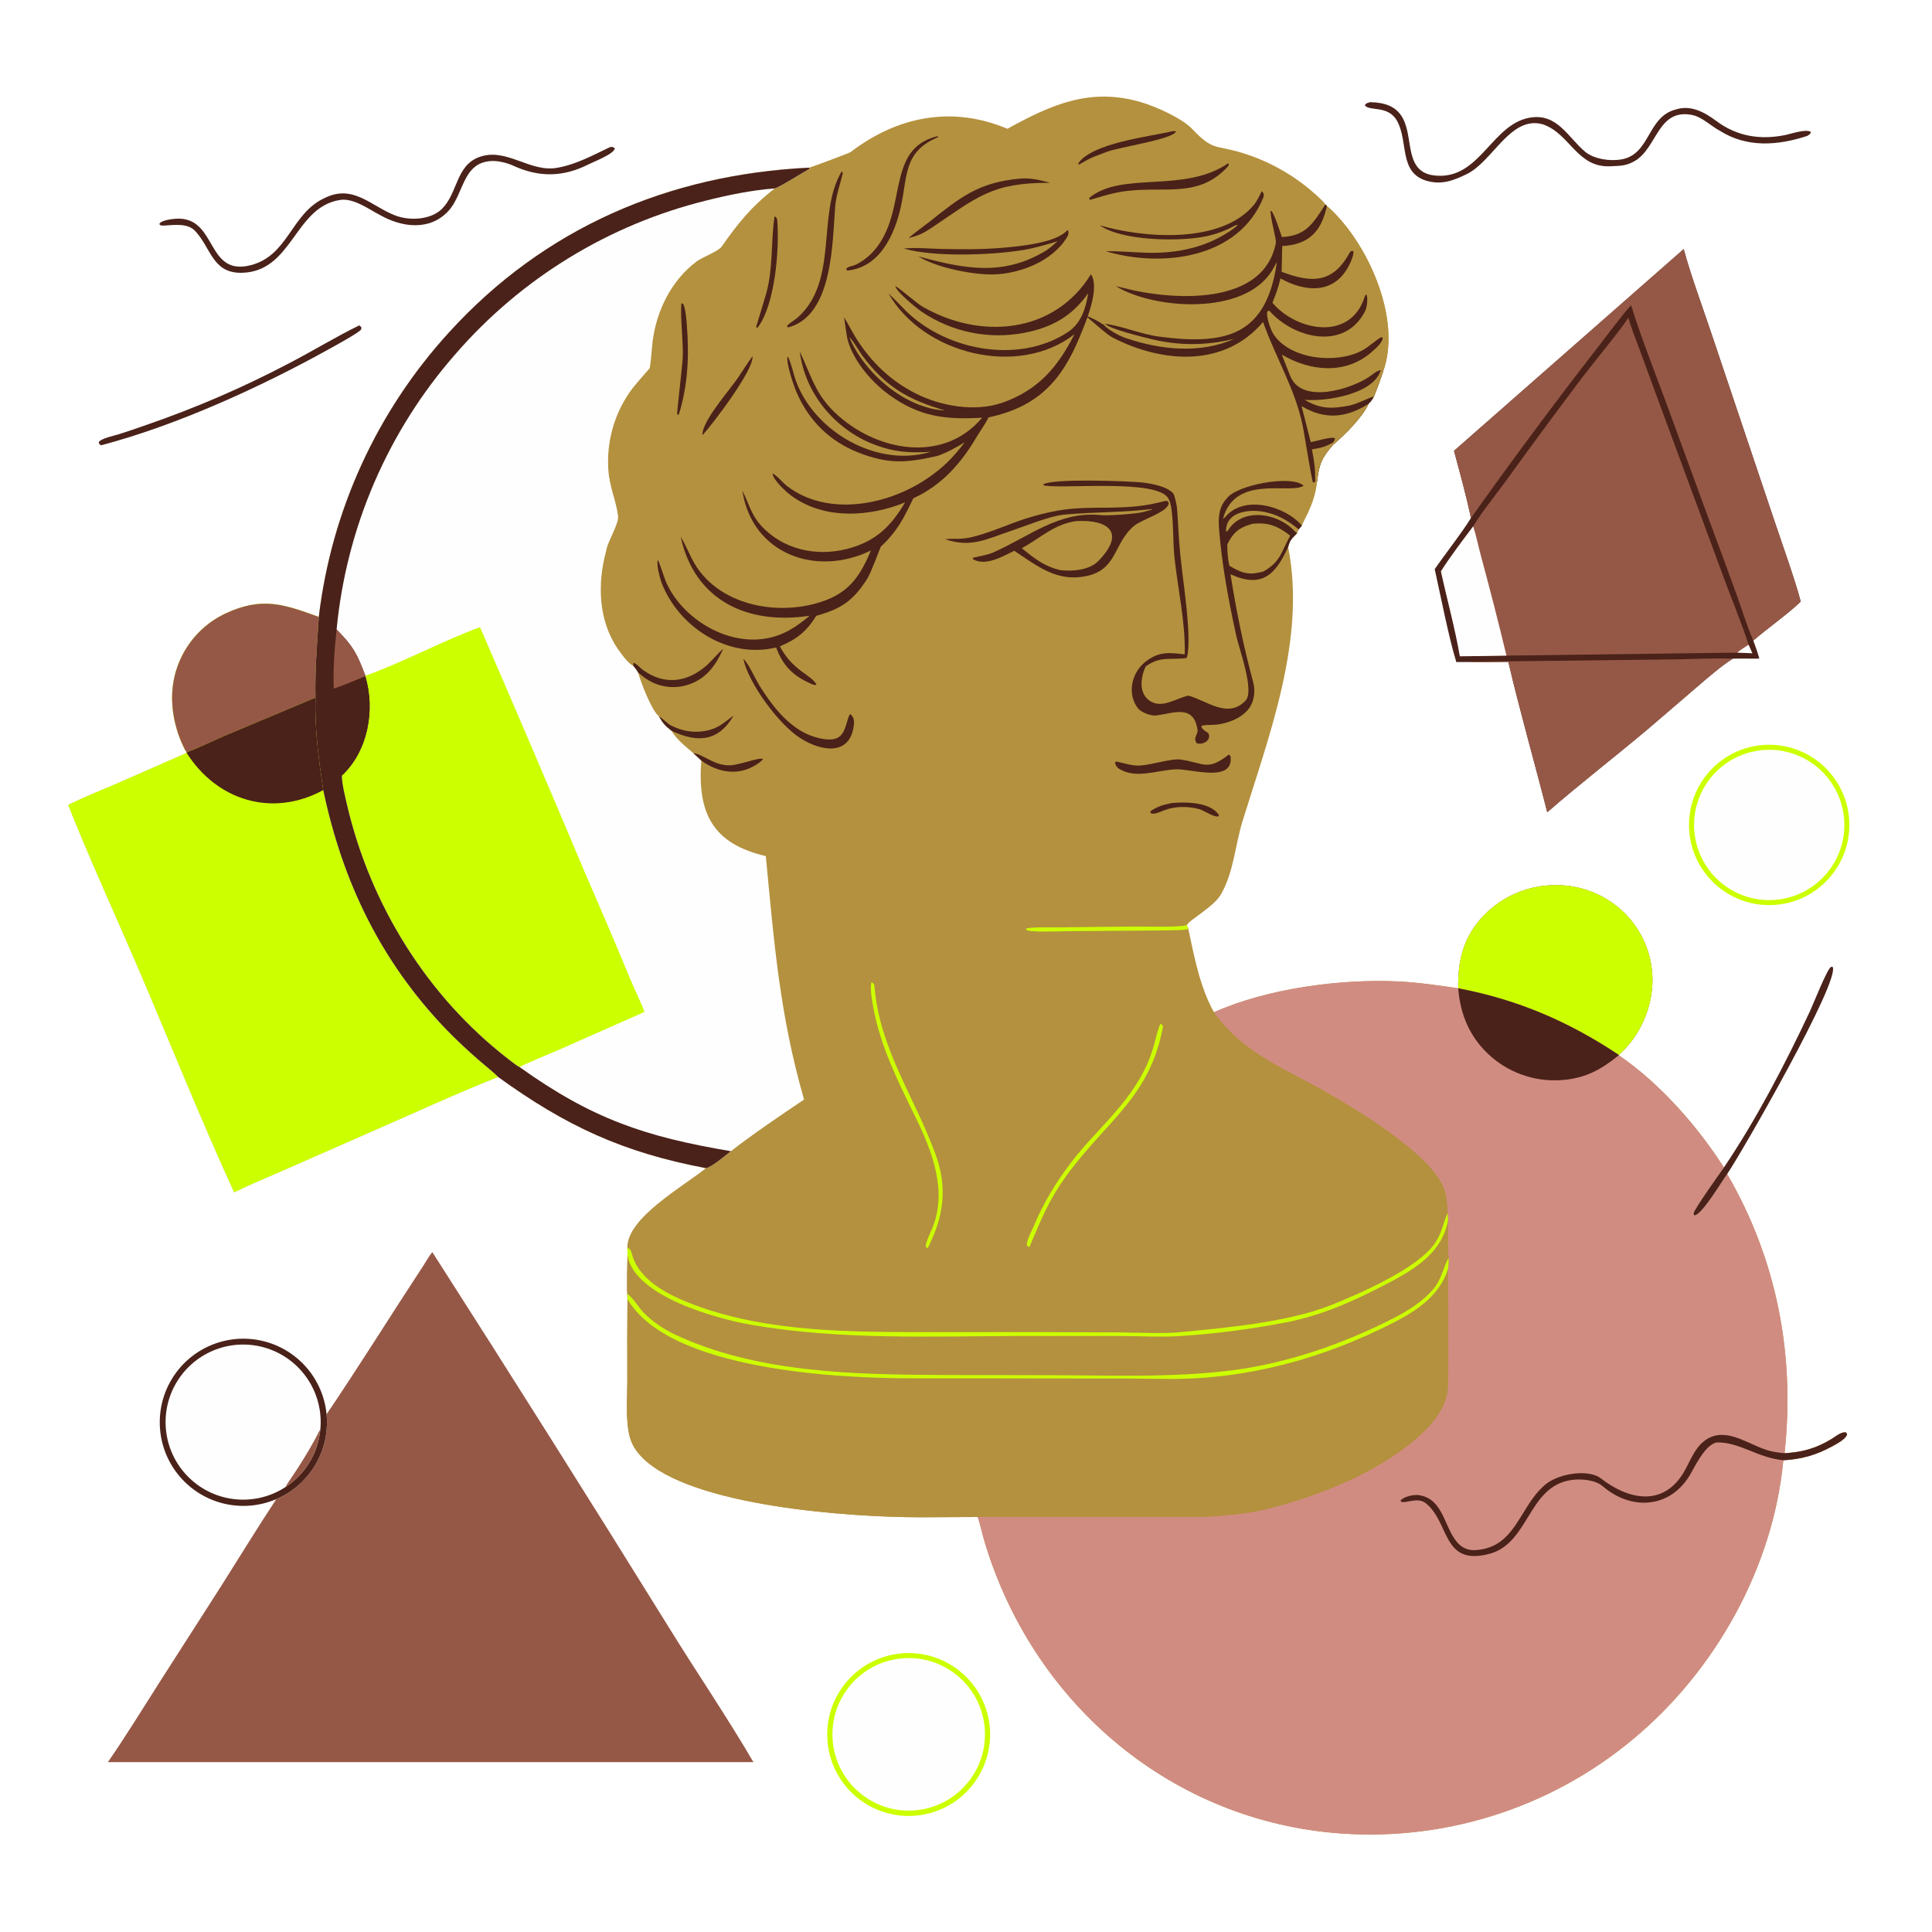
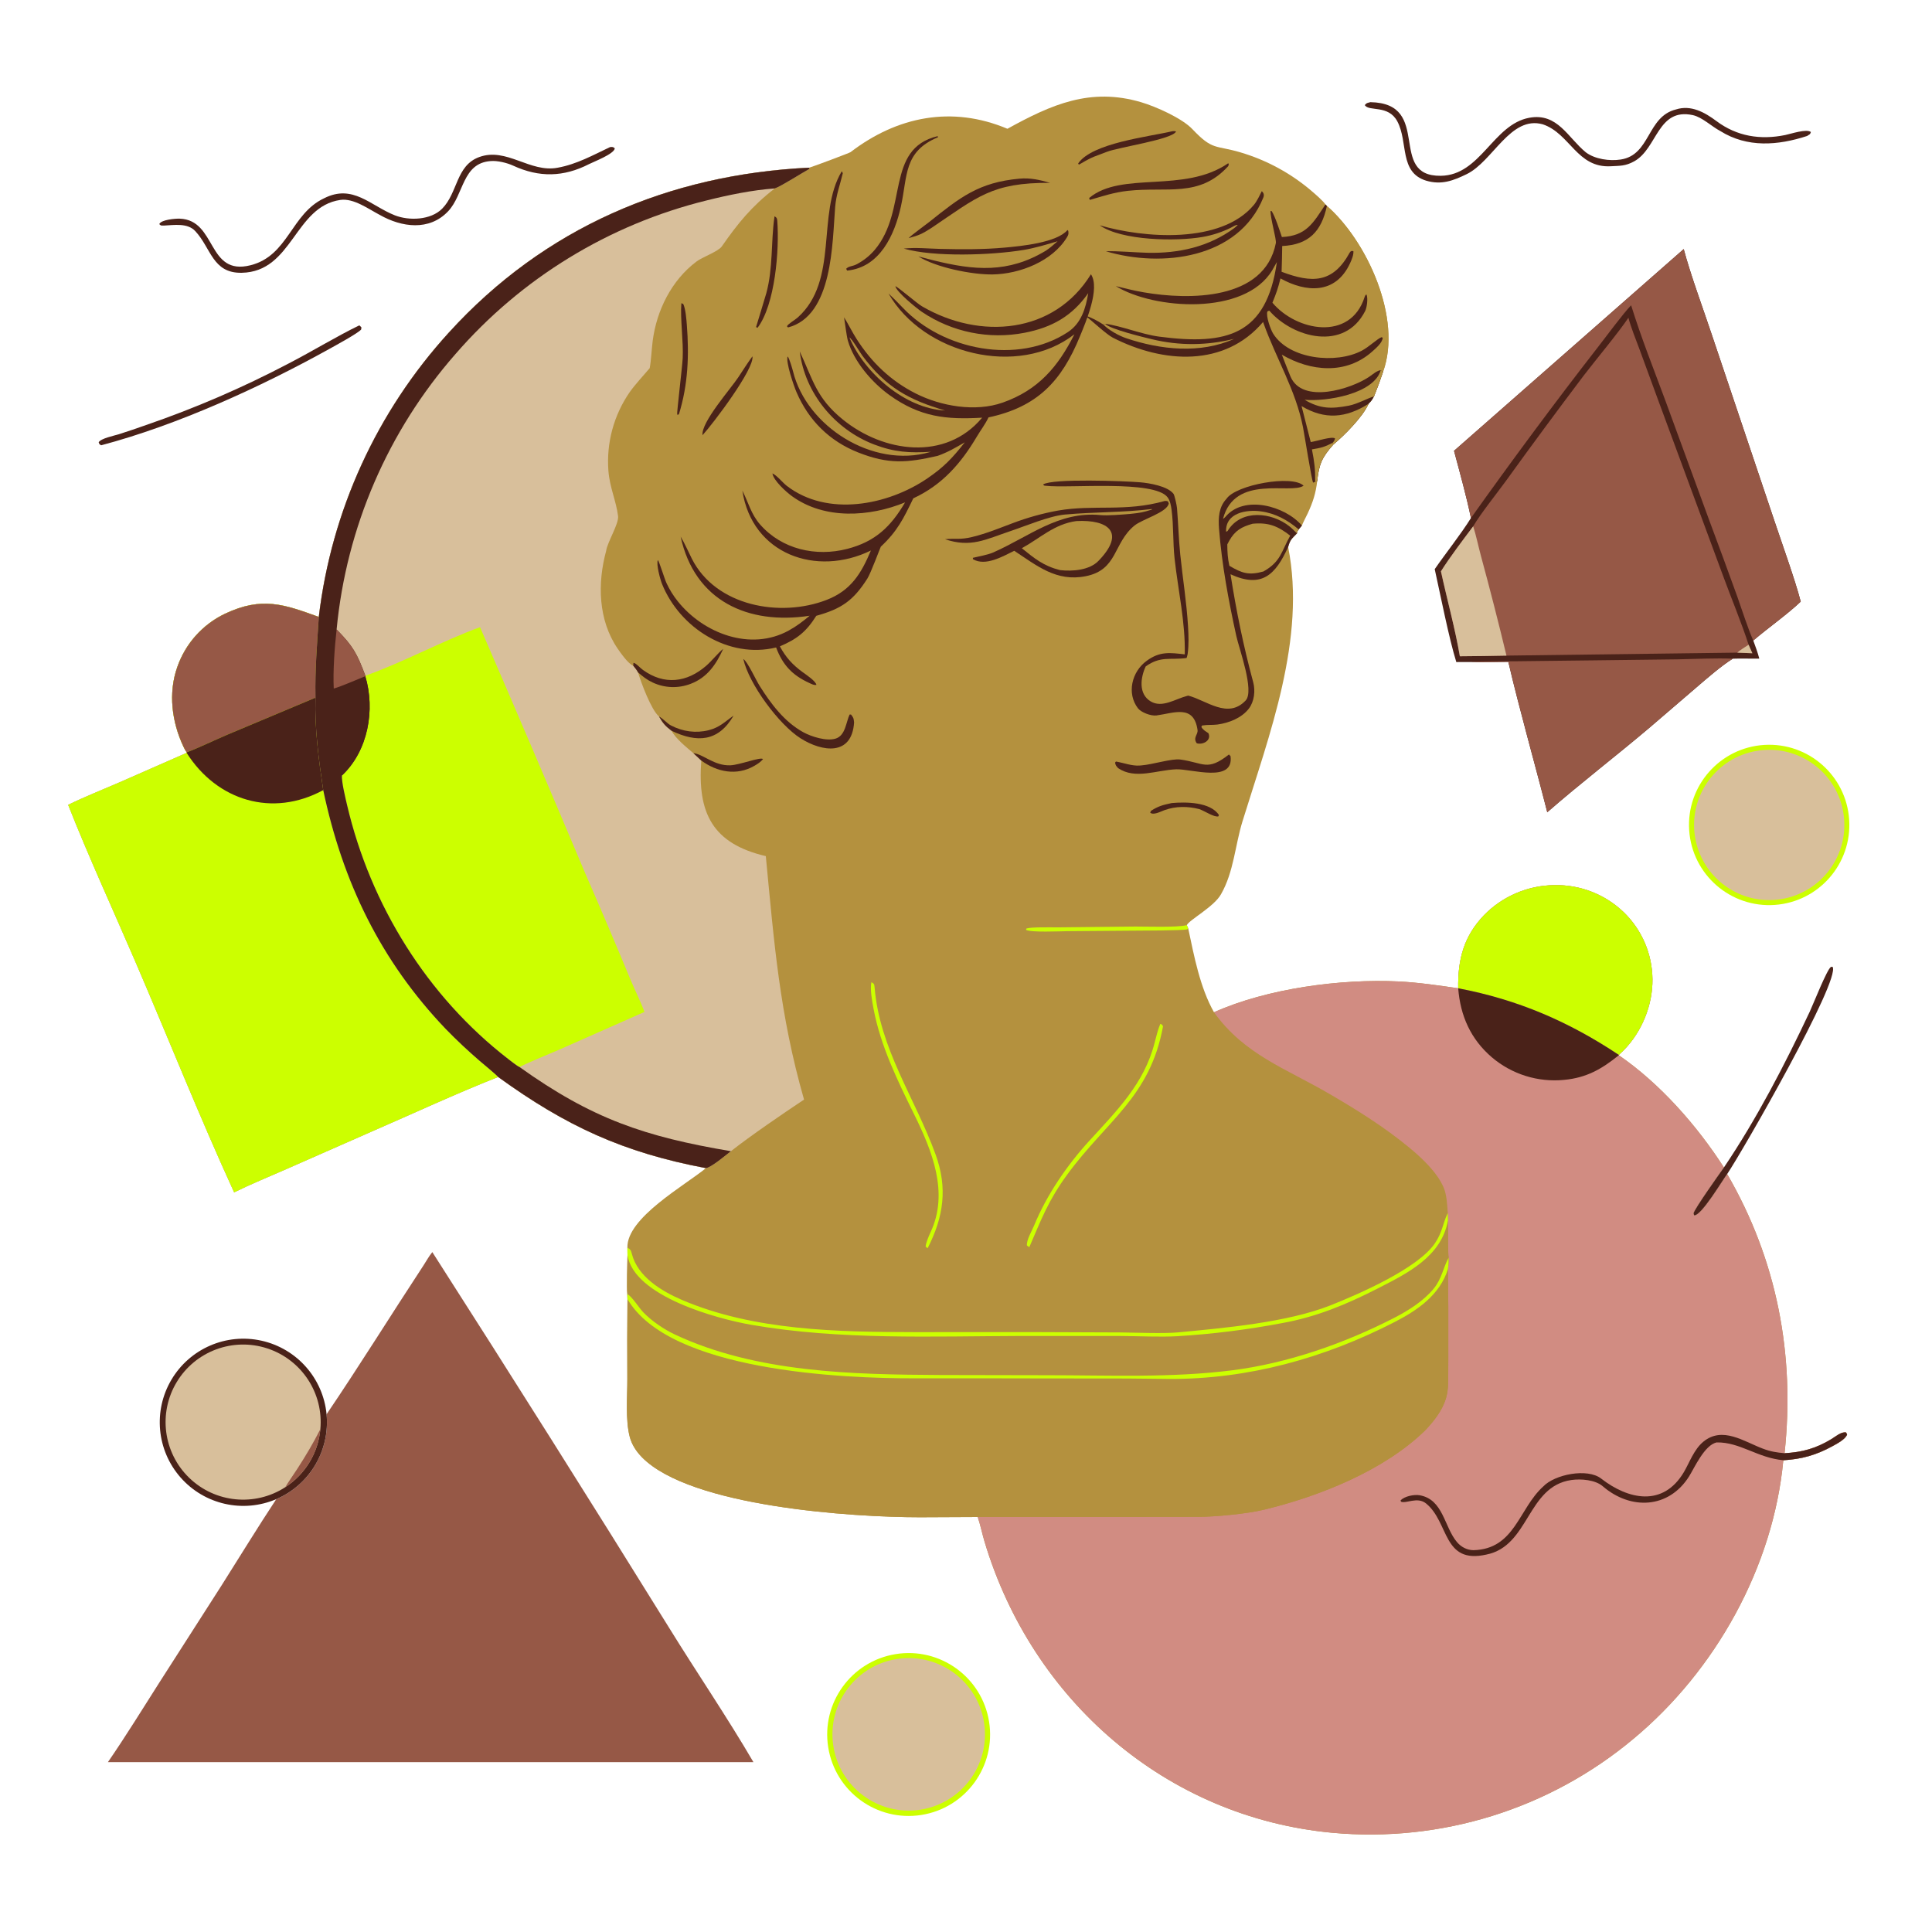
<svg xmlns="http://www.w3.org/2000/svg" width="1024" height="1024" viewBox="0 0 1024 1024">
  <path fill="#B4913E" d="M533.958 68.251C557.326 55.361 577.879 46.242 604.797 54.165C612.624 56.469 626.503 62.65 631.984 68.445C642.798 79.877 644.072 76.806 657.382 80.732C671.486 84.895 684.538 92.026 695.661 101.646C697.427 103.153 701.259 106.506 702.522 108.365L703.284 109.153C724.573 127.712 743.304 168.796 733.059 197.035C731.582 201.449 729.973 205.819 728.233 210.137C727.155 212.104 726.929 212.42 725.365 214.026C722.273 220.964 712.53 230.758 706.666 235.643C700.61 242.516 699.129 245.9 698.133 255.037C697.431 261.397 695.824 266.269 693.126 272.077C692.615 273.179 690.282 277.694 690.031 278.561L688.342 280.604C687.482 281.948 687.446 281.465 687.427 282.711C684.619 285.628 683.836 285.978 682.746 289.915C692.424 338.618 672.624 389.641 658.536 435.365C654.616 448.09 653.933 462.096 647.221 473.854C643.673 480.483 630.372 487.511 629.03 490.346L629.782 492.068C632.884 506.66 636 523.36 643.433 536.51C671.698 523.888 710.604 518.707 741.297 520.191C751.436 520.682 762.794 522.308 772.878 523.815C772.65 508.634 775.734 496.337 786.596 485.032C796.426 474.969 809.869 469.25 823.937 469.146C837.588 468.877 850.787 474.046 860.625 483.514C870.245 492.839 875.724 505.632 875.835 519.029C875.992 532.677 870.227 546.843 860.67 556.571C859.806 557.444 858.922 558.296 858.019 559.128L858.007 559.308C879.812 574.252 899.478 596.628 913.719 618.768C911.319 622.136 897.936 640.932 897.622 643.078L897.912 644.173C901.701 644.548 912.828 625.745 915.43 622.268C941.875 667.839 951.446 718.101 945.856 770.231C955.277 769.711 962.43 767.732 970.648 762.769C973.113 761.28 975.792 758.795 978.439 759.232L979.01 760.277C978.223 762.817 973.443 765.303 971.118 766.573C962.574 771.24 954.897 773.401 945.2 773.961C939.886 830.561 909.228 885.516 865.657 921.692C821.219 958.845 763.797 976.738 706.121 971.405C617.989 963.172 547.048 901.146 521.863 817.213C520.568 812.9 519.649 808.271 518.216 804.045L487.534 804.184C451.863 804.172 366.116 798.655 340.302 772.423C337.239 769.311 334.813 765.627 333.73 761.361C331.452 752.38 332.526 740.35 332.501 730.954C332.415 716.818 332.438 702.68 332.569 688.544L332.504 685.845C332.117 682.715 332.535 669.192 332.583 665.239L332.535 661.256C332.117 645.498 362.9 628.379 374.156 619.135C330.268 610.845 299.957 596.829 264.033 570.817C242.506 579.254 218.036 590.61 196.624 599.893L151.165 619.899C142.157 623.865 132.915 627.615 124.101 631.957C105.81 592.051 89.099 549.976 71.684 509.528C60.056 482.521 46.828 453.726 36.135 426.588C44.703 422.39 54.498 418.502 63.325 414.68L98.928 399.045L98.986 398.744C98.213 397.798 97.782 396.887 97.258 395.784C91.075 382.76 89.091 367.345 93.943 353.62C98.251 341.158 107.38 330.947 119.284 325.278C138.899 316.038 150.626 320.34 168.97 326.991C175.648 270.792 199.749 218.093 237.893 176.284C288.443 120.705 354.499 92.453 428.91 88.865C430.324 88.546 450.232 81.067 450.774 80.652C475.574 61.664 504.544 55.876 533.958 68.251Z" />
-   <path fill="#FEFEFE" d="M428.91 88.865L429.031 89.486C424.904 91.76 413.946 98.798 410.644 99.879C398.385 109.353 391.21 118.214 382.556 130.626C380.669 133.331 372.025 136.364 369.154 138.618C355.961 148.495 348.033 164.494 345.945 180.633C345.357 185.184 345.126 191.044 344.353 195.14C340.986 199.108 336.612 203.781 333.715 207.894C325.309 220.076 321.339 234.773 322.466 249.531C323.144 258.342 326.538 265.33 327.588 273.487C328.116 277.584 321.894 287.358 321.293 291.898C316.609 309.083 317.011 328.595 327.339 343.742C328.87 345.988 333.116 352.023 335.628 352.822C336.556 354.011 337.518 355.068 338.174 356.395C339.713 361.619 345.137 376.245 349.253 379.722C351.354 383.33 352.617 384.818 355.962 387.344C358.01 391.405 363.953 396.167 367.493 399.19C368.904 400.486 370.306 401.791 371.699 403.105C369.581 430.939 377.653 447.164 405.894 453.757C410.336 499.911 413.172 537.395 426.157 582.8C414.826 590.352 398.091 601.772 387.396 610.159C384.717 612.244 377.006 618.758 374.156 619.135C330.268 610.845 299.957 596.829 264.033 570.817C242.506 579.254 218.036 590.61 196.624 599.893L151.165 619.899C142.157 623.865 132.915 627.615 124.101 631.957C105.81 592.051 89.099 549.976 71.684 509.528C60.056 482.521 46.828 453.726 36.135 426.588C44.703 422.39 54.498 418.502 63.325 414.68L98.928 399.045L98.986 398.744C98.213 397.798 97.782 396.887 97.258 395.784C91.075 382.76 89.091 367.345 93.943 353.62C98.251 341.158 107.38 330.947 119.284 325.278C138.899 316.038 150.626 320.34 168.97 326.991C175.648 270.792 199.749 218.093 237.893 176.284C288.443 120.705 354.499 92.453 428.91 88.865Z" />
+   <path fill="#D8BF9B" d="M428.91 88.865L429.031 89.486C424.904 91.76 413.946 98.798 410.644 99.879C398.385 109.353 391.21 118.214 382.556 130.626C380.669 133.331 372.025 136.364 369.154 138.618C355.961 148.495 348.033 164.494 345.945 180.633C345.357 185.184 345.126 191.044 344.353 195.14C340.986 199.108 336.612 203.781 333.715 207.894C325.309 220.076 321.339 234.773 322.466 249.531C323.144 258.342 326.538 265.33 327.588 273.487C328.116 277.584 321.894 287.358 321.293 291.898C316.609 309.083 317.011 328.595 327.339 343.742C328.87 345.988 333.116 352.023 335.628 352.822C336.556 354.011 337.518 355.068 338.174 356.395C339.713 361.619 345.137 376.245 349.253 379.722C351.354 383.33 352.617 384.818 355.962 387.344C358.01 391.405 363.953 396.167 367.493 399.19C368.904 400.486 370.306 401.791 371.699 403.105C369.581 430.939 377.653 447.164 405.894 453.757C410.336 499.911 413.172 537.395 426.157 582.8C414.826 590.352 398.091 601.772 387.396 610.159C384.717 612.244 377.006 618.758 374.156 619.135C330.268 610.845 299.957 596.829 264.033 570.817C242.506 579.254 218.036 590.61 196.624 599.893L151.165 619.899C142.157 623.865 132.915 627.615 124.101 631.957C105.81 592.051 89.099 549.976 71.684 509.528C60.056 482.521 46.828 453.726 36.135 426.588C44.703 422.39 54.498 418.502 63.325 414.68L98.928 399.045L98.986 398.744C98.213 397.798 97.782 396.887 97.258 395.784C91.075 382.76 89.091 367.345 93.943 353.62C98.251 341.158 107.38 330.947 119.284 325.278C138.899 316.038 150.626 320.34 168.97 326.991C175.648 270.792 199.749 218.093 237.893 176.284C288.443 120.705 354.499 92.453 428.91 88.865Z" />
  <path fill="#CCFF00" d="M98.986 398.744C98.213 397.798 97.782 396.887 97.258 395.784C91.075 382.76 89.091 367.345 93.943 353.62C98.251 341.158 107.38 330.947 119.284 325.278C138.899 316.038 150.626 320.34 168.97 326.991C168.046 342.03 166.911 354.448 167.202 369.776C166.722 386.172 168.925 402.607 171.316 418.783C181.588 467.43 201.716 509.255 236.314 545.445C242.063 551.343 248.068 556.986 254.311 562.358C256.418 564.193 262.416 569.042 264.033 570.817C242.506 579.254 218.036 590.61 196.624 599.893L151.165 619.899C142.157 623.865 132.915 627.615 124.101 631.957C105.81 592.051 89.099 549.976 71.684 509.528C60.056 482.521 46.828 453.726 36.135 426.588C44.703 422.39 54.498 418.502 63.325 414.68L98.928 399.045L98.986 398.744Z" />
  <path fill="#965846" d="M98.986 398.744C98.213 397.798 97.782 396.887 97.258 395.784C91.075 382.76 89.091 367.345 93.943 353.62C98.251 341.158 107.38 330.947 119.284 325.278C138.899 316.038 150.626 320.34 168.97 326.991C168.046 342.03 166.911 354.448 167.202 369.776L120.598 389.347C114.459 391.952 104.813 396.568 98.986 398.744Z" />
  <path fill="#4A2219" d="M98.986 398.744C104.813 396.568 114.459 391.952 120.598 389.347L167.202 369.776C166.722 386.172 168.925 402.607 171.316 418.783C144.488 433.358 115.054 424.494 98.928 399.045L98.986 398.744Z" />
  <path fill="#CCFF00" d="M193.654 358.147C213.224 351.23 234.815 339.532 254.429 332.412C273.286 375.901 291.914 419.49 310.312 463.176C318.431 481.764 326.378 500.428 334.151 519.165C336.352 524.453 339.754 531.293 341.586 536.344L296.278 556.388C292.271 558.139 278.19 563.871 275.394 565.569C274.115 565.044 270.635 562.282 269.428 561.348C226.395 528.078 196.375 479.617 183.989 426.809C183.231 423.577 180.897 414.074 181.26 411.002C195.109 398.001 198.963 376.167 193.61 358.393L193.654 358.147Z" />
  <path fill="#4A2219" d="M428.91 88.865L429.031 89.486C424.904 91.76 413.946 98.798 410.644 99.879C398.917 100.688 385.942 103.375 374.497 106.243C322.785 118.973 276.289 147.416 241.407 187.658C205.604 228.496 183.564 279.567 178.411 333.633C187.17 342.565 189.177 346.263 193.654 358.147L193.61 358.393C198.963 376.167 195.109 398.001 181.26 411.002C180.897 414.074 183.231 423.577 183.989 426.809C196.375 479.617 226.395 528.078 269.428 561.348C270.635 562.282 274.115 565.044 275.394 565.569C313.767 592.979 341.652 602.438 387.396 610.159C384.717 612.244 377.006 618.758 374.156 619.135C330.268 610.845 299.957 596.829 264.033 570.817C262.416 569.042 256.418 564.193 254.311 562.358C248.068 556.986 242.063 551.343 236.314 545.445C201.716 509.255 181.588 467.43 171.316 418.783C168.925 402.607 166.722 386.172 167.202 369.776C166.911 354.448 168.046 342.03 168.97 326.991C175.648 270.792 199.749 218.093 237.893 176.284C288.443 120.705 354.499 92.453 428.91 88.865Z" />
  <path fill="#4A2219" d="M193.61 358.393C198.963 376.167 195.109 398.001 181.26 411.002C178.549 405.447 177.473 372.968 176.898 364.948C181.006 363.775 189.254 360.155 193.61 358.393Z" />
  <path fill="#965846" d="M178.411 333.633C187.17 342.565 189.177 346.263 193.654 358.147L193.61 358.393C189.254 360.155 181.006 363.775 176.898 364.948C176.426 355.805 177.373 342.753 178.411 333.633Z" />
  <path fill="#D18C82" d="M772.878 523.815C772.65 508.634 775.734 496.337 786.596 485.032C796.426 474.969 809.869 469.25 823.937 469.146C837.588 468.877 850.787 474.046 860.625 483.514C870.245 492.839 875.724 505.632 875.835 519.029C875.992 532.677 870.227 546.843 860.67 556.571C859.806 557.444 858.922 558.296 858.019 559.128L858.007 559.308C879.812 574.252 899.478 596.628 913.719 618.768C911.319 622.136 897.936 640.932 897.622 643.078L897.912 644.173C901.701 644.548 912.828 625.745 915.43 622.268C941.875 667.839 951.446 718.101 945.856 770.231C955.277 769.711 962.43 767.732 970.648 762.769C973.113 761.28 975.792 758.795 978.439 759.232L979.01 760.277C978.223 762.817 973.443 765.303 971.118 766.573C962.574 771.24 954.897 773.401 945.2 773.961C939.886 830.561 909.228 885.516 865.657 921.692C821.219 958.845 763.797 976.738 706.121 971.405C617.989 963.172 547.048 901.146 521.863 817.213C520.568 812.9 519.649 808.271 518.216 804.045C557.114 804.045 596.028 804.068 634.945 803.97C644.017 803.947 660.758 802.385 669.87 800.186C699.214 793.105 733.589 779.463 755.435 758.066C759.902 753.369 764.37 747.682 766.301 741.438C767.845 736.444 767.537 731.74 767.599 726.663C767.66 721.618 767.617 716.635 767.62 711.62C767.686 698.625 767.621 685.63 767.426 672.636C767.83 670.143 767.804 669.163 767.793 666.599C767.427 664.399 767.482 649.935 767.449 646.836L767.363 642.954C767.033 638.677 766.839 633.29 765.147 629.368C761.672 621.316 753.677 613.817 747.041 608.333C733.74 597.341 719.528 588.473 704.69 579.817C681.622 566.36 659.564 559.022 643.433 536.51C671.698 523.888 710.604 518.707 741.297 520.191C751.436 520.682 762.794 522.308 772.878 523.815Z" />
  <path fill="#CCFF00" d="M772.878 523.815C772.65 508.634 775.734 496.337 786.596 485.032C796.426 474.969 809.869 469.25 823.937 469.146C837.588 468.877 850.787 474.046 860.625 483.514C870.245 492.839 875.724 505.632 875.835 519.029C875.992 532.677 870.227 546.843 860.67 556.571C859.806 557.444 858.922 558.296 858.019 559.128C831.387 541.415 804.513 529.835 772.878 523.815Z" />
  <path fill="#4A2219" d="M772.878 523.815C804.513 529.835 831.387 541.415 858.019 559.128L858.007 559.308C848.946 566.615 840.903 571.257 828.995 572.357C815.155 573.728 801.352 569.421 790.749 560.422C779.493 550.809 773.998 538.368 772.878 523.815Z" />
  <path fill="#4A2219" d="M945.856 770.231C955.277 769.711 962.43 767.732 970.648 762.769C973.113 761.28 975.792 758.795 978.439 759.232L979.01 760.277C978.223 762.817 973.443 765.303 971.118 766.573C962.574 771.24 954.897 773.401 945.2 773.961C931.426 772.68 922.284 764.313 909.916 764.513C903.447 765.785 898.005 778.137 895.274 782.478C884.397 799.765 864.207 800.44 849.488 787.74C845.553 784.345 838.045 783.707 832.93 784.425C809.237 787.754 810.693 819.461 787.739 823.969C764.562 829.132 768.172 806.907 755.855 796.875C751.24 793.116 745.244 797.116 742.544 795.924L742.351 795.205C744.488 793.018 749.51 792.005 752.426 792.511C764.994 794.694 765.37 809.211 772.226 817.338C774.39 819.903 777.468 821.576 780.919 821.627C802.96 821.092 804.87 799.663 817.972 787.841C823.975 781.514 841.292 777.965 848.645 783.677C863.03 794.849 881.426 798.884 892.48 780.267C895.425 775.307 897.791 768.267 902.805 764.136C912.937 755.787 924.293 764.028 934.333 767.805C938.485 769.385 941.743 769.868 945.856 770.231Z" />
  <path fill="#B4913E" d="M767.426 672.636C767.621 685.63 767.686 698.625 767.62 711.62C767.617 716.635 767.66 721.618 767.599 726.663C767.537 731.74 767.845 736.444 766.301 741.438C764.37 747.682 759.902 753.369 755.435 758.066C733.589 779.463 699.214 793.105 669.87 800.186C660.758 802.385 644.017 803.947 634.945 803.97C596.028 804.068 557.114 804.045 518.216 804.045L487.534 804.184C451.863 804.172 366.116 798.655 340.302 772.423C337.239 769.311 334.813 765.627 333.73 761.361C331.452 752.38 332.526 740.35 332.501 730.954C332.415 716.818 332.438 702.68 332.569 688.544C354.655 726.631 446.26 730.689 485.45 730.536C506.354 730.455 528.545 730.573 549.546 730.582L597.251 730.633C604.696 730.664 612.26 730.83 619.614 730.866C661.589 731.075 702.008 719.823 739.206 700.69C751.164 694.54 763.211 686.332 767.426 672.636Z" />
  <path fill="#B4913E" d="M332.583 665.239C335.993 687.075 379.975 699.037 398.599 702.244C445.365 710.297 493.963 708.233 541.321 708.081L594.008 708.098C603.237 708.146 615.185 708.738 624.086 708.21C642.207 707.135 661.549 704.703 679.373 701.3C697.66 698.052 713.783 691.335 730.223 682.91C745.867 674.894 763.996 666.117 767.449 646.836C767.482 649.935 767.427 664.399 767.793 666.599C767.804 669.163 767.83 670.143 767.426 672.636C763.211 686.332 751.164 694.54 739.206 700.69C702.008 719.823 661.589 731.075 619.614 730.866C612.26 730.83 604.696 730.664 597.251 730.633L549.546 730.582C528.545 730.573 506.354 730.455 485.45 730.536C446.26 730.689 354.655 726.631 332.569 688.544L332.504 685.845C332.117 682.715 332.535 669.192 332.583 665.239Z" />
  <path fill="#CCFF00" d="M767.793 666.599C767.804 669.163 767.83 670.143 767.426 672.636C763.211 686.332 751.164 694.54 739.206 700.69C702.008 719.823 661.589 731.075 619.614 730.866C612.26 730.83 604.696 730.664 597.251 730.633L549.546 730.582C528.545 730.573 506.354 730.455 485.45 730.536C446.26 730.689 354.655 726.631 332.569 688.544L332.504 685.845C335.214 687.49 338.533 693.01 341.008 695.599C345.348 700.138 351.968 704.616 357.599 707.264C400.881 727.618 452.172 728.517 498.713 728.783L555.02 728.893C587.579 728.897 620.746 730.392 653.133 726.281C682.478 722.557 712.584 712.056 738.88 698.523C746.545 694.579 754.38 689.673 759.891 683.002C764.155 677.839 764.879 671.977 767.793 666.599Z" />
  <path fill="#B4913E" d="M703.284 109.153C724.573 127.712 743.304 168.796 733.059 197.035L731.826 196.222C729.972 196.291 727.598 198.415 725.824 199.622C716.11 206.235 690.253 214.302 684.001 199.607C682.634 196.395 680.792 191.473 679.407 187.983C694.613 196.892 713.415 198.771 727.414 186.229C729.381 184.467 732.72 181.637 732.866 178.993L732.256 178.713C730.003 179.538 725.773 183.764 721.75 185.882C708.15 193.044 683.399 190.539 674.803 176.848C673.522 174.807 670.829 167.529 671.759 165.053L672.735 164.627C685.274 179.114 712.643 186.414 723.577 164.813C724.513 162.963 725.129 158.111 724.293 156.151L723.97 156.174C723.506 156.804 723.508 156.698 723.255 157.483C715.656 181.11 686.963 175.426 674.415 160.444C676.468 155.401 677.362 152.875 678.684 147.574C692.183 155.05 707.868 156.186 715.567 139.514C716.412 137.684 717.497 135.108 717.333 133.14C716.517 132.852 715.842 133.025 715.368 133.892C706.442 150.238 695.359 150.127 679.274 144.047C679.469 139.558 679.499 134.904 679.589 130.399C693.67 129.731 700.4 122.68 703.284 109.153Z" />
  <path fill="#4A2219" d="M702.522 108.365L703.284 109.153C700.4 122.68 693.67 129.731 679.589 130.399C679.499 134.904 679.469 139.558 679.274 144.047C695.359 150.127 706.442 150.238 715.368 133.892C715.842 133.025 716.517 132.852 717.333 133.14C717.497 135.108 716.412 137.684 715.567 139.514C707.868 156.186 692.183 155.05 678.684 147.574C677.362 152.875 676.468 155.401 674.415 160.444C686.963 175.426 715.656 181.11 723.255 157.483C723.508 156.698 723.506 156.804 723.97 156.174L724.293 156.151C725.129 158.111 724.513 162.963 723.577 164.813C712.643 186.414 685.274 179.114 672.735 164.627L671.759 165.053C670.829 167.529 673.522 174.807 674.803 176.848C683.399 190.539 708.15 193.044 721.75 185.882C725.773 183.764 730.003 179.538 732.256 178.713L732.866 178.993C732.72 181.637 729.381 184.467 727.414 186.229C713.415 198.771 694.613 196.892 679.407 187.983C680.792 191.473 682.634 196.395 684.001 199.607C690.253 214.302 716.11 206.235 725.824 199.622C727.598 198.415 729.972 196.291 731.826 196.222L733.059 197.035C731.582 201.449 729.973 205.819 728.233 210.137C727.155 212.104 726.929 212.42 725.365 214.026C722.273 220.964 712.53 230.758 706.666 235.643C700.61 242.516 699.129 245.9 698.133 255.037L697.079 255.332L695.991 255.813C695.26 254.959 691.371 230.285 690.616 226.423C686.765 206.714 676.223 189.668 669.732 171.422L669.463 170.653C649.127 194.641 616.646 192.687 589.806 178.968C586.544 177.301 578.607 169.934 575.035 167.11C579.145 168.686 581.248 169.724 584.862 172.075L585.649 171.603C594.452 172.71 604.768 177.164 614.535 178.441C650.434 183.136 671.312 177.531 676.777 138.893C675.998 140.324 675.15 141.837 674.314 143.23C659.736 167.525 611.487 164.047 591.378 151.633C596.402 152.78 599.515 153.784 606.245 154.948C630.081 159.072 670.234 159.367 676.223 128.864C676.618 126.855 673.331 115.877 673.416 111.794L674.026 111.915C675.952 114.975 678.175 121.968 679.424 125.635C692.508 125.037 696.106 117.99 702.522 108.365Z" />
  <path fill="#B4913E" d="M689.855 215.241C702.184 222.601 713.342 221.618 725.365 214.026C722.273 220.964 712.53 230.758 706.666 235.643L706.33 234.69C707.232 233.613 707.194 233.698 707.607 232.359C705.859 231.17 698.191 233.769 694.719 234.309L689.855 215.241Z" />
  <path fill="#B4913E" d="M731.826 196.222L733.059 197.035C731.582 201.449 729.973 205.819 728.233 210.137C725.627 210.695 719.583 214.129 714.84 215.024C705.725 216.744 699.74 216.799 691.484 211.904C702.904 212.912 728.086 208.915 731.826 196.222Z" />
  <path fill="#B4913E" d="M584.862 172.075L585.649 171.603C588.403 174.482 605.976 178.709 610.671 179.83C625.245 183.312 639.574 183.175 654.095 179.61C636.258 187.643 615.079 185.42 596.85 179.241C593.026 177.945 587.662 174.981 584.862 172.075Z" />
  <path fill="#B4913E" d="M695.345 238.178C700.049 237.42 702.136 236.902 706.33 234.69L706.666 235.643C700.61 242.516 699.129 245.9 698.133 255.037L697.079 255.332C697.127 248.376 696.675 245.049 695.345 238.178Z" />
  <path fill="#4A2219" d="M627.948 346.821C628.357 329.936 624.368 312.684 622.542 295.928C621.615 287.425 622.077 278.724 620.966 270.287C620.68 268.116 620.216 265.423 618.874 263.618C611.913 254.25 566.396 258.918 554.353 257.478C553.432 257.368 553.459 257.536 552.87 256.783C557.672 253.47 596.406 254.963 604.412 255.638C608.914 256.017 618.857 257.603 621.991 261.748C622.545 262.481 623.72 267.855 623.834 269.242C624.508 277.45 624.719 285.75 625.568 293.972C626.872 306.595 628.913 319.191 629.679 331.865C629.971 336.692 630.148 341.805 629.482 346.617C629.484 346.782 628.989 348.751 628.879 348.765C619.95 349.933 615.246 347.553 607.246 353.212C604.549 358.959 603.229 367.811 609.921 371.779C615.992 375.379 622.878 370.486 629.111 368.863L629.797 368.69C639.349 371.124 650.815 381.338 660.242 371.247C664.984 366.171 656.756 343.848 655.282 337.139C651.141 318.281 647.623 299.395 646.107 280.183C645.642 274.281 646.059 268.637 650.031 264.417C654.973 256.927 684.998 251.521 690.927 257.425C684.264 262.235 654.473 251.069 648.212 275.029C648.609 274.737 649.105 274.423 649.43 274.029C659.31 262.04 681.21 268.195 690.031 278.561L688.342 280.604C687.482 281.948 687.446 281.465 687.427 282.711C684.619 285.628 683.836 285.978 682.746 289.915C676.058 304.609 668.84 311.988 652.197 304.368C655.298 324.037 659.046 342.422 664.233 361.629C665.442 366.104 664.8 371.813 661.921 375.575C658.114 380.549 651.351 383.192 645.243 384.018C642.465 384.351 640.229 384.041 637.13 384.535L636.745 385.305C637.658 386.912 638.939 387.548 640.485 388.608C642.229 392.373 637.708 394.906 634.328 393.973C632.122 390.974 635.069 389.325 634.724 386.91C632.76 373.185 622.166 377.962 612.997 379.195C609.928 379.608 604.747 377.506 603.151 375.427C597.038 367.466 599.882 355.951 607.758 350.258C614.771 345.076 620.174 345.961 627.948 346.821Z" />
  <path fill="#B4913E" d="M687.427 282.711C686.178 281.435 684.678 279.944 683.286 278.854C673.965 271.56 658.212 269.762 650.976 280.928C650.481 281.693 650.685 281.467 649.849 281.823C649.435 271.836 660.535 269.982 668.263 271.027C676.066 272.082 682.408 275.627 688.342 280.604C687.482 281.948 687.446 281.465 687.427 282.711Z" />
  <path fill="#B4913E" d="M663.919 277.588C672.46 276.795 677.321 278.866 683.844 283.911C679.15 292.209 678.981 297.645 669.614 302.909C661.819 305.061 658.316 303.823 651.602 299.894C650.697 295.884 650.518 292.619 650.489 288.546C650.816 287.905 651.155 287.27 651.505 286.641C654.623 281.087 658.159 279.23 663.919 277.588Z" />
  <path fill="#CCFF00" d="M332.535 661.256C334.308 662.347 334.343 662.603 334.886 664.548C337.955 676.615 350.496 684.284 361.454 688.984C399.512 705.305 444.352 705.99 484.857 706.06L546.757 706.034L593.893 706.217C601.923 706.301 616.845 706.895 624.275 706.193C648.832 703.875 682.279 700.935 705.177 691.862C720.255 685.888 751.214 672.415 760.424 659.134C764.398 653.403 764.811 648.32 767.04 643.618L767.363 642.954L767.449 646.836C763.996 666.117 745.867 674.894 730.223 682.91C713.783 691.335 697.66 698.052 679.373 701.3C661.549 704.703 642.207 707.135 624.086 708.21C615.185 708.738 603.237 708.146 594.008 708.098L541.321 708.081C493.963 708.233 445.365 710.297 398.599 702.244C379.975 699.037 335.993 687.075 332.583 665.239L332.535 661.256Z" />
  <path fill="#CCFF00" d="M629.03 490.346L629.782 492.068L629.189 492.61C626.049 493.248 603.834 493.222 599.354 493.274L565.907 493.538C562.017 493.579 546.098 494.317 543.789 492.826L544.036 492.125C546.689 491.264 557.473 491.546 560.878 491.524L601.833 491.087C607.863 491.067 623.733 491.657 629.03 490.346Z" />
  <path fill="#4A2219" d="M335.628 352.822L335.751 351.318C337.02 351.403 339.162 353.909 340.719 355.041C352.053 363.277 364.098 361.767 374.36 352.823C377.267 350.289 380.897 345.75 383.313 343.914C379.594 352.107 374.903 359.114 366.016 362.463C359.51 364.961 352.267 364.704 345.954 361.751C342.95 360.345 340.659 358.553 338.174 356.395C337.518 355.068 336.556 354.011 335.628 352.822Z" />
  <path fill="#4A2219" d="M367.493 399.19C372.754 399.686 378.486 405.946 387.069 405.632C392.031 405.451 403.025 401.072 404.412 402.315C403.194 403.896 401.501 404.937 399.786 405.93C390.462 411.331 380.004 409.208 371.699 403.105C370.306 401.791 368.904 400.486 367.493 399.19Z" />
  <path fill="#4A2219" d="M349.253 379.722C351.722 381.049 353.5 383.413 355.694 384.545C361.908 387.753 368.821 388.734 375.63 387.017C381.524 385.53 384.226 382.485 388.82 379.293C380.674 393.307 369.372 393.73 355.962 387.344C352.617 384.818 351.354 383.33 349.253 379.722Z" />
  <path fill="#4A2219" d="M578.222 145.362C583.256 152.901 575.384 170.943 572.383 178.276C562.608 202.163 549.745 215.725 523.925 221.23C522.307 224.722 519.725 228.07 517.743 231.42C509.366 245.568 499.357 257.082 484.067 264.12C478.852 274.932 475.617 281.537 466.853 289.74C466.701 289.882 461.543 303.77 459.753 306.599C452.291 318.389 445.883 322.731 432.66 326.383C427.281 334.901 422.507 338.66 413.35 342.587C416.495 348.429 420.035 352.305 425.336 356.193C427.269 357.611 432.337 360.93 432.724 363.028C431.341 363.196 430.419 362.66 429.05 362.039C419.912 357.902 414.835 352.431 411.355 343.177C386.199 349.291 360.284 332.855 350.889 309.502C349.971 307.219 347.682 298.988 348.687 296.844C349.433 297.608 352.091 306.545 353.298 309.142C354.891 312.563 356.892 315.779 359.255 318.72C372.849 335.742 397.814 345.313 418.013 334.215C422.354 331.831 425.315 329.501 429.158 326.348C396.443 331.378 368.126 318.453 360.746 284.405C362.911 287.965 364.762 292.297 366.703 296.14C379.409 321.332 413.557 327.465 438.106 317.966C451.059 312.954 456.477 303.95 461.596 291.775C432.665 305.927 398.589 293.725 393.464 260.034C396.645 266.232 398.061 272.494 402.833 277.953C414.369 291.151 432.41 295.23 449.102 290.904C463.91 287.066 472.124 279.185 479.714 266.269C460.986 273.962 437.069 275.536 419.79 262.998C416.697 260.753 409.976 254.725 409.403 250.929C411.735 251.907 414.817 255.818 416.99 257.493C438.508 274.076 470.514 267.889 491.55 253.537C500.182 247.646 504.819 242.787 511.375 234.426C506.363 237.338 502.442 239.663 496.982 241.614C480.646 245.34 471 246.181 454.892 239.831C439.673 233.831 428.554 222.809 422.124 207.774C420.732 204.519 416.331 191.717 417.47 188.922C418.305 189.733 419.967 195.4 420.325 196.853C427.518 226.064 462.638 248.39 492.77 239.638L493.37 239.457C482.187 240.175 473.988 239.673 463.341 235.604C442.582 227.67 426.602 208.463 423.889 186.292C430.902 201.28 432.639 210.924 446.638 222.294C468.265 239.858 501.121 244.594 520.568 221.369C501.493 222.518 487.573 221.018 471.457 209.419C462.143 202.716 452.591 191.675 449.36 180.454C448.747 178.324 447.793 170.816 447.372 168.183C449.716 171.927 451.619 175.895 453.998 179.638C461.902 192.074 472.143 201.877 485.291 208.524C498.764 215.334 516.956 218.499 531.478 213.375C550.345 206.719 560.796 194.362 569.456 177.173C539.645 200.357 489.264 187.686 470.909 155.507C473.387 157.876 476.093 160.559 478.463 163.067C499.731 185.585 539.453 193.524 566.008 176.019C573.113 171.335 575.461 163.371 576.785 155.374C568.306 167.505 557.599 173.537 543.087 176.371C524.2 180.044 504.627 176.074 488.665 165.331C485.758 163.361 475.151 154.722 474.557 151.707C475.741 151.879 485.933 160.749 488.687 162.356C519.453 180.305 558.739 177.013 578.222 145.362Z" />
  <path fill="#B4913E" d="M450.168 178.802C451.676 179.737 455.725 186.717 457.129 188.601C469.562 205.278 481.692 211.96 500.903 217.583C479.779 216.531 458.187 197.792 450.168 178.802Z" />
  <path fill="#4A2219" d="M617.288 265.543C618.194 265.431 618.089 265.521 619.036 265.727L619.482 266.824C618.627 271.626 605.443 275.139 601.246 278.597C589.907 287.939 592.514 302.049 575.406 305.41C559.871 308.461 549.725 299.914 537.563 291.935C531.512 294.891 522.28 300.324 515.644 296.358L515.666 295.648C518.665 294.965 523.724 293.991 526.248 292.888C545.307 284.555 560.99 270.869 583.177 272.996C587.17 273.379 594.672 272.753 599.119 272.375C604.307 271.815 605.593 271.633 610.552 270.069L610.528 269.798C594.871 271.692 579.973 271.314 564.459 272.718C556.129 273.472 543.662 278.781 535.552 281.491C522.42 285.878 514.697 290.436 500.881 285.807C506.307 285.186 508.75 286.228 515.321 284.604C523.284 282.636 529.107 280.131 536.763 277.284C544.536 274.335 552.561 272.102 560.74 270.613C580.001 267.293 596.347 271.452 617.288 265.543Z" />
  <path fill="#B4913E" d="M570.49 276.178C587.267 275.276 596.911 282.115 582.197 297.289C577.38 302.256 568.444 302.902 561.869 302.177C553.064 299.948 548.499 296.136 541.575 290.568C551.321 285.238 558.825 277.736 570.49 276.178Z" />
  <path fill="#4A2219" d="M668.773 101.33C669.827 102.264 670.129 103.373 669.583 104.721C656.479 137.127 615.803 142.024 586.118 133.173C592.671 132.971 601.414 133.813 608.21 133.977C624.732 134.375 640.701 130.825 654.173 120.905C654.94 120.317 655.33 119.9 656.025 119.228C655.206 118.969 653.485 120.17 652.33 120.726C647.573 123.069 642.504 124.716 637.278 125.616C623.529 128.015 594.529 127.62 582.871 119.413C606.176 126.248 647.219 129.493 664.614 108.565C666.176 106.685 667.667 103.554 668.773 101.33Z" />
  <path fill="#4A2219" d="M565.816 121.893L566.21 122.401C566.403 123.946 566.38 124.32 565.524 125.738C557.823 138.495 540.474 145.221 526.168 145.457C515.178 145.638 496.019 141.742 486.728 135.895C489.364 136.612 492.006 137.302 494.656 137.964C516.395 143.35 534.32 144.944 554.366 132.844C556.628 131.361 558.491 129.638 560.535 127.87C554.864 129.594 548.273 131.533 542.479 132.486C525.471 135.285 494.962 136.35 479 131.753C485.279 131.062 492.127 131.779 498.46 131.932C509.794 132.206 521.191 132.262 532.493 131.237C541.148 130.452 560.182 128.634 565.816 121.893Z" />
  <path fill="#CCFF00" d="M461.845 520.607C463.22 521.246 463.407 521.617 463.531 523.139C466.21 556.035 484.964 581.85 495.893 611.925C502.317 629.601 500.197 644.862 491.664 661.58C491.431 661.462 490.847 660.905 490.621 660.705C490.635 658.983 492.387 654.851 493.164 653.215C503.11 632.277 494.031 609.933 484.553 590.697C475.731 572.79 466.688 554.364 462.977 534.585C462.239 530.65 461.092 524.515 461.845 520.607Z" />
  <path fill="#CCFF00" d="M614.979 542.661C616.196 543.255 615.714 542.82 616.43 543.959C609.568 581.505 586.521 593.99 565.635 622.579C555.621 636.287 551.982 646.135 545.546 661.04L544.306 660.134C543.961 657.279 547.046 652.141 548.145 649.444C554.801 633.255 565.608 617.494 577.379 604.622C591.913 588.727 606.446 574.331 611.949 552.754C612.727 549.707 613.762 545.555 614.979 542.661Z" />
  <path fill="#4A2219" d="M651.358 399.891L652.207 400.778C654.12 415.166 631.419 407.459 623.406 407.747C613.049 408.12 601.704 413.305 592.615 407.117C591.565 405.878 591.312 405.798 591.009 404.193L591.485 403.624C595.726 404.368 599.951 406.044 604.004 405.752L605.022 405.67C610.668 405.26 621.113 401.95 625.552 402.558C638.107 404.278 639.814 408.982 651.358 399.891Z" />
  <path fill="#4A2219" d="M650.98 86.538L651.288 86.945L651.024 88.01C635.699 104.929 618.554 98.841 597.749 101.149C590.543 101.949 584.595 103.895 577.691 105.947C577.368 105.54 577.571 105.841 577.296 104.929C594.559 90.51 627.457 102.674 650.98 86.538Z" />
  <path fill="#4A2219" d="M393.973 349.27C396.248 350.699 400.545 360.24 402.604 363.503C408.603 373.013 415.669 382.534 425.73 388.08C430.09 390.483 438.077 392.981 442.892 391.478C448.175 389.828 448.37 382.788 450.31 378.712L451.067 378.728C452.435 380.529 452.435 380.612 452.687 382.919C451.503 400.906 435.74 398.531 424.357 391.351C412.87 384.107 396.864 362.407 393.973 349.27Z" />
  <path fill="#4A2219" d="M446.127 90.832C446.543 91.226 446.289 90.938 446.698 91.833C445.238 98.027 443.181 103.19 442.652 109.687C441.105 128.681 441.522 167.349 417.667 173.557L417.099 172.93C417.652 171.667 421.326 169.616 422.784 168.308C444.813 148.546 432.63 113.358 446.127 90.832Z" />
  <path fill="#4A2219" d="M540.245 94.704C546.013 94.146 551.105 95.327 556.583 96.911C525.631 96.722 518.037 104.438 493.546 120.902C488.83 123.921 487.032 124.757 481.632 126.184C483.169 124.509 490.113 119.565 492.561 117.614C508.909 104.577 518.746 96.673 540.245 94.704Z" />
  <path fill="#4A2219" d="M496.963 72.153L497.181 72.724C478.855 80.356 481.11 93.082 477.498 109.433C474.178 124.459 466.361 141.734 449.003 143.413L448.478 142.467C449.879 140.949 451.751 141.272 454.018 140.076C457.691 138.168 460.959 135.567 463.642 132.416C481.456 111.247 468.978 78.911 496.963 72.153Z" />
  <path fill="#4A2219" d="M410.524 114.63C411.467 115.269 411.849 115.412 411.967 116.942C413.164 132.543 410.785 161.488 401.533 173.715L400.717 173.375C400.722 173.429 405.688 157.147 406.179 155.335C409.791 141.988 408.574 128.429 410.437 115.203L410.524 114.63Z" />
  <path fill="#4A2219" d="M621.29 69.572C622.455 69.438 622.148 69.47 623.334 69.646C621.788 73.846 592.773 78.045 586.709 80.456C580.539 82.908 579.53 82.744 573.136 86.544L571.812 87.264L571.447 86.647C578.801 75.766 608.765 72.517 621.29 69.572Z" />
  <path fill="#4A2219" d="M361.142 160.69L362.13 161.113C363.39 163.688 363.817 169.333 364.04 172.206C365.288 188.289 364.692 203.843 359.894 219.383L359.581 219.77L358.917 219.767C358.641 218.824 361.599 194.699 361.838 189.885C362.284 180.931 360.464 168.952 361.142 160.69Z" />
  <path fill="#4A2219" d="M398.803 188.871C399.992 195.419 377.989 224.528 372.354 230.647C371.523 223.815 387.25 206.152 391.377 199.87C393.341 196.881 396.755 191.584 398.803 188.871Z" />
  <path fill="#4A2219" d="M621.055 425.633C628.482 424.971 641.527 425.037 646.057 431.978L645.742 432.71C643.355 433.152 639.068 430.148 635.738 428.86C629.515 427.278 623.212 427.218 617.117 429.424C615.107 430.152 611.224 432.278 609.613 430.681L610.129 429.692C614.114 427.152 616.594 426.61 621.055 425.633Z" />
  <path fill="#965846" d="M229.139 663.64C271.478 729.746 313.337 796.158 354.715 862.87C369.114 886.203 385.568 910.37 399.343 933.979L57.199 933.967C66.319 920.751 75.993 905.08 84.68 891.43L117.478 840.234C127.199 824.899 136.428 809.742 146.435 794.574C164.163 786.979 174.941 768.788 173.089 749.591C190.646 723.671 207.189 696.997 224.376 670.824C225.868 668.553 227.429 665.679 229.139 663.64Z" />
  <path fill="#4A2219" d="M770.662 238.94L892.404 132.014C896.049 145.738 902.861 164.055 907.462 177.893L940.672 276.662C944.506 288.151 951.503 307.546 954.423 318.862C947.82 325.231 936.783 333.071 929.275 339.486C930.49 342.808 931.559 345.65 932.468 349.074C927.924 349.168 922.741 348.948 918.425 349.123C912.603 352.636 904 360.157 898.747 364.673L874.259 385.694C856.424 400.796 837.647 415.164 820.08 430.505C813.489 404.591 805.469 376.547 799.444 350.792C792.789 350.894 786.042 351.077 779.396 350.89L771.873 350.906C767.953 338.257 763.452 315.241 760.43 301.664C766.374 293.045 774.272 283.188 779.631 274.573C777.155 262.635 773.807 250.735 770.662 238.94Z" />
  <path fill="#965846" d="M770.662 238.94L892.404 132.014C896.049 145.738 902.861 164.055 907.462 177.893L940.672 276.662C944.506 288.151 951.503 307.546 954.423 318.862C947.82 325.231 936.783 333.071 929.275 339.486C926.588 333.632 923.096 322.611 920.739 316.036C915.861 302.537 910.908 289.065 905.882 275.62L882.855 212.786C876.506 195.634 869.973 179.306 864.522 161.805C860.072 166.45 851.312 178.366 846.9 184.032C824.091 213.327 801.17 244.318 779.631 274.573C777.155 262.635 773.807 250.735 770.662 238.94Z" />
  <path fill="#965846" d="M779.396 350.89C786.402 350.332 796.529 350.546 803.747 350.477L846.34 349.981L889.352 349.458C898.477 349.292 909.407 348.723 918.425 349.123C912.603 352.636 904 360.157 898.747 364.673L874.259 385.694C856.424 400.796 837.647 415.164 820.08 430.505C813.489 404.591 805.469 376.547 799.444 350.792C792.789 350.894 786.042 351.077 779.396 350.89Z" />
  <path fill="#965846" d="M863.094 168.405C864.461 173.634 867.086 180.045 869.015 185.257L878.626 211.441L913.161 304.935C917.211 316.007 923.39 330.996 926.791 341.72L928.787 346.237L920.793 345.909L798.454 347.486C790.221 347.66 781.987 347.775 773.753 347.832C771.36 333.647 766.855 317.223 763.73 302.809C768.557 295.153 775.372 286.209 780.817 278.957C784.599 272.452 793.568 261.243 798.165 254.909C811.71 236.129 825.463 217.501 839.422 199.027C845.536 191.025 857.982 176.127 863.094 168.405Z" />
-   <path fill="#FEFEFE" d="M780.817 278.957C782.325 283.536 783.672 290.044 784.996 294.897C789.738 312.36 794.225 329.892 798.454 347.486C790.221 347.66 781.987 347.775 773.753 347.832C771.36 333.647 766.855 317.223 763.73 302.809C768.557 295.153 775.372 286.209 780.817 278.957Z" />
-   <path fill="#FEFEFE" d="M920.793 345.909C922.068 344.7 925.202 342.767 926.791 341.72L928.787 346.237L920.793 345.909Z" />
+   <path fill="#D8BF9B" d="M780.817 278.957C782.325 283.536 783.672 290.044 784.996 294.897C789.738 312.36 794.225 329.892 798.454 347.486C790.221 347.66 781.987 347.775 773.753 347.832C771.36 333.647 766.855 317.223 763.73 302.809C768.557 295.153 775.372 286.209 780.817 278.957Z" />
+   <path fill="#D8BF9B" d="M920.793 345.909C922.068 344.7 925.202 342.767 926.791 341.72L928.787 346.237L920.793 345.909Z" />
  <path fill="#4A2219" d="M146.435 794.574C128.812 802.125 108.331 797.485 95.683 783.075C83.036 768.665 81.091 747.755 90.865 731.26C100.639 714.765 119.913 706.427 138.627 710.599C157.34 714.772 171.248 730.507 173.089 749.591C174.941 768.788 164.163 786.979 146.435 794.574Z" />
-   <path fill="#FEFEFE" d="M151.192 788.256C135.115 798.656 113.988 796.577 100.246 783.245C86.504 769.912 83.788 748.857 93.697 732.473C103.605 716.09 123.514 708.718 141.703 714.697C159.893 720.677 171.544 738.423 169.799 757.49C168.649 770.059 161.789 781.402 151.192 788.256Z" />
+   <path fill="#D8BF9B" d="M151.192 788.256C135.115 798.656 113.988 796.577 100.246 783.245C86.504 769.912 83.788 748.857 93.697 732.473C103.605 716.09 123.514 708.718 141.703 714.697C159.893 720.677 171.544 738.423 169.799 757.49C168.649 770.059 161.789 781.402 151.192 788.256Z" />
  <path fill="#965846" d="M151.192 788.256C152.097 786.56 156.185 780.676 157.511 778.617C162.17 771.385 165.896 765.137 169.799 757.49C168.649 770.059 161.789 781.402 151.192 788.256Z" />
  <path fill="#CCFF00" d="M474.648 876.721C498.238 872.87 520.467 888.92 524.234 912.524C528 936.128 511.869 958.299 488.252 961.98C464.755 965.643 442.721 949.612 438.974 926.128C435.227 902.644 451.178 880.553 474.648 876.721Z" />
-   <path fill="#FEFEFE" d="M476.208 879.179C498.227 876.196 518.524 891.544 521.653 913.542C524.782 935.54 509.569 955.939 487.592 959.215C465.408 962.521 444.774 947.132 441.615 924.927C438.457 902.721 453.982 882.189 476.208 879.179Z" />
+   <path fill="#D8BF9B" d="M476.208 879.179C498.227 876.196 518.524 891.544 521.653 913.542C524.782 935.54 509.569 955.939 487.592 959.215C465.408 962.521 444.774 947.132 441.615 924.927C438.457 902.721 453.982 882.189 476.208 879.179Z" />
  <path fill="#CCFF00" d="M935.17 394.816C958.493 393.426 978.565 411.127 980.101 434.441C981.637 457.756 964.062 477.937 940.757 479.619C917.246 481.316 896.846 463.551 895.296 440.029C893.747 416.508 911.639 396.219 935.17 394.816Z" />
-   <path fill="#FEFEFE" d="M931.289 397.944C953.069 394.381 973.594 409.209 977.051 431.007C980.509 452.804 965.58 473.256 943.767 476.608C922.102 479.936 901.821 465.133 898.387 443.485C894.953 421.837 909.658 401.484 931.289 397.944Z" />
+   <path fill="#D8BF9B" d="M931.289 397.944C953.069 394.381 973.594 409.209 977.051 431.007C980.509 452.804 965.58 473.256 943.767 476.608C922.102 479.936 901.821 465.133 898.387 443.485C894.953 421.837 909.658 401.484 931.289 397.944Z" />
  <path fill="#4A2219" d="M726.305 54.15C759.615 54.733 735.052 93.559 763.651 93.176C784.826 92.893 791.347 65.914 810.601 62.41C825.528 59.694 830.99 72.935 840.515 80.729C845.331 84.379 853.144 85.465 858.985 84.553C874.911 82.143 872.815 61.84 888.315 58.002C896.222 55.479 903.485 59.486 909.77 64.185C920.633 72.307 933.032 74.256 946.209 71.572C949.162 70.971 957.516 68.111 959.814 69.981C959.193 71.56 959.538 70.837 957.822 72.066C942.33 77.132 926.097 78.41 911.788 69.448C907.302 67.124 902.187 62.079 897.2 61.013C878.532 57.02 878.509 78.599 866.209 85.478C861.488 88.119 858.413 87.84 853.864 88.112C835.82 89.189 832.239 70.804 817.744 65.902C800.586 61.04 791.273 85.561 777.369 92.3C770.307 95.723 764.065 98.181 755.863 95.752C741.495 91.291 746.483 75.367 740.615 64.329C735.828 55.323 725.473 59.31 723.368 55.691C724.628 54.352 724.299 54.758 726.305 54.15Z" />
  <path fill="#4A2219" d="M323.331 77.96C324.57 77.817 325.091 77.838 325.859 78.671C325.365 81.686 314.723 85.688 312.189 86.987C298.706 93.897 285.729 94.151 272.011 87.806C268.803 86.322 263.603 85.044 260.072 85.369C244.968 86.419 245.933 103.101 237.502 111.998C227.497 122.558 212.874 120.482 201.342 113.936C195.387 110.84 187.464 104.943 180.418 105.962C156.025 109.489 155.175 144.064 128.108 144.584C112.602 144.881 111.9 131.471 103.47 122.463C99.363 118.074 92.304 119.293 86.876 119.56C84.931 119.443 85.662 119.828 84.423 118.795C85.353 116.421 92.969 115.811 95.27 115.893C114.981 116.597 109.667 146.411 132.78 140.587C152.834 135.534 154.277 113.275 171.773 105.095C187 97.338 196.346 109.011 209.23 114.109C216.776 117.095 228.34 116.707 234.365 110.586C242.718 102.098 241.641 87.804 253.934 83.264C268.463 77.899 280.896 91.723 295.591 88.889C305.608 87.081 314.215 82.282 323.331 77.96Z" />
  <path fill="#4A2219" d="M190.435 172.452C190.819 172.686 191.225 173.171 191.566 173.52L191.418 174.654C189.63 176.716 177.363 183.377 174.518 184.957C138.079 205.183 93.986 225.324 53.621 236.013C52.398 235.248 52.884 235.731 52.298 234.405C53.6 232.309 60.271 230.998 63.001 230.152C67.832 228.608 72.638 226.983 77.415 225.279C103.454 216.326 128.77 205.394 153.14 192.576C165.168 186.365 179.011 177.948 190.435 172.452Z" />
  <path fill="#4A2219" d="M913.719 618.768C931.024 593.153 946.042 564.151 959.21 536.193C961.086 532.21 968.28 513.842 970.453 512.463L971.304 512.425C975.771 519.297 923.33 610.616 915.43 622.268C912.828 625.745 901.701 644.548 897.912 644.173L897.622 643.078C897.936 640.932 911.319 622.136 913.719 618.768Z" />
</svg>
